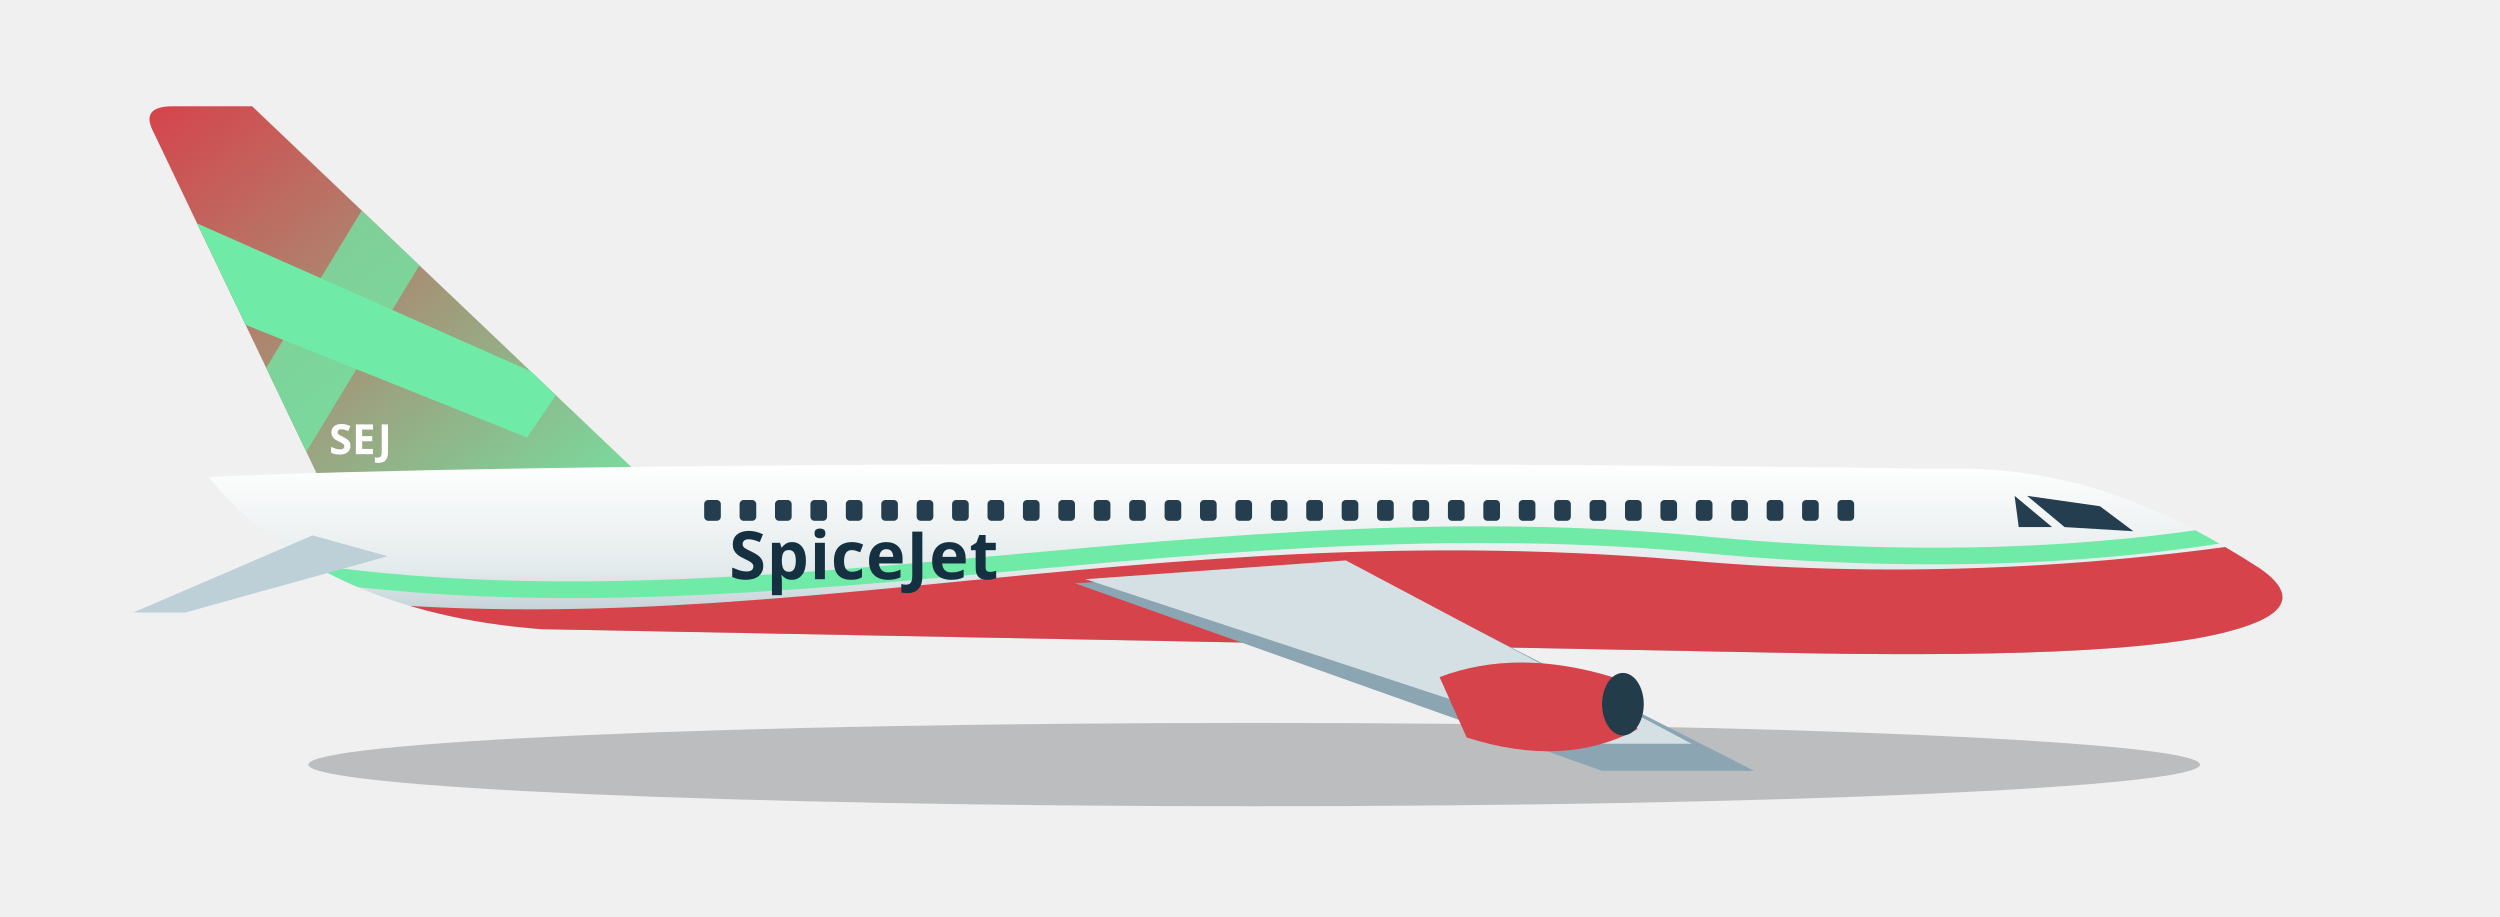
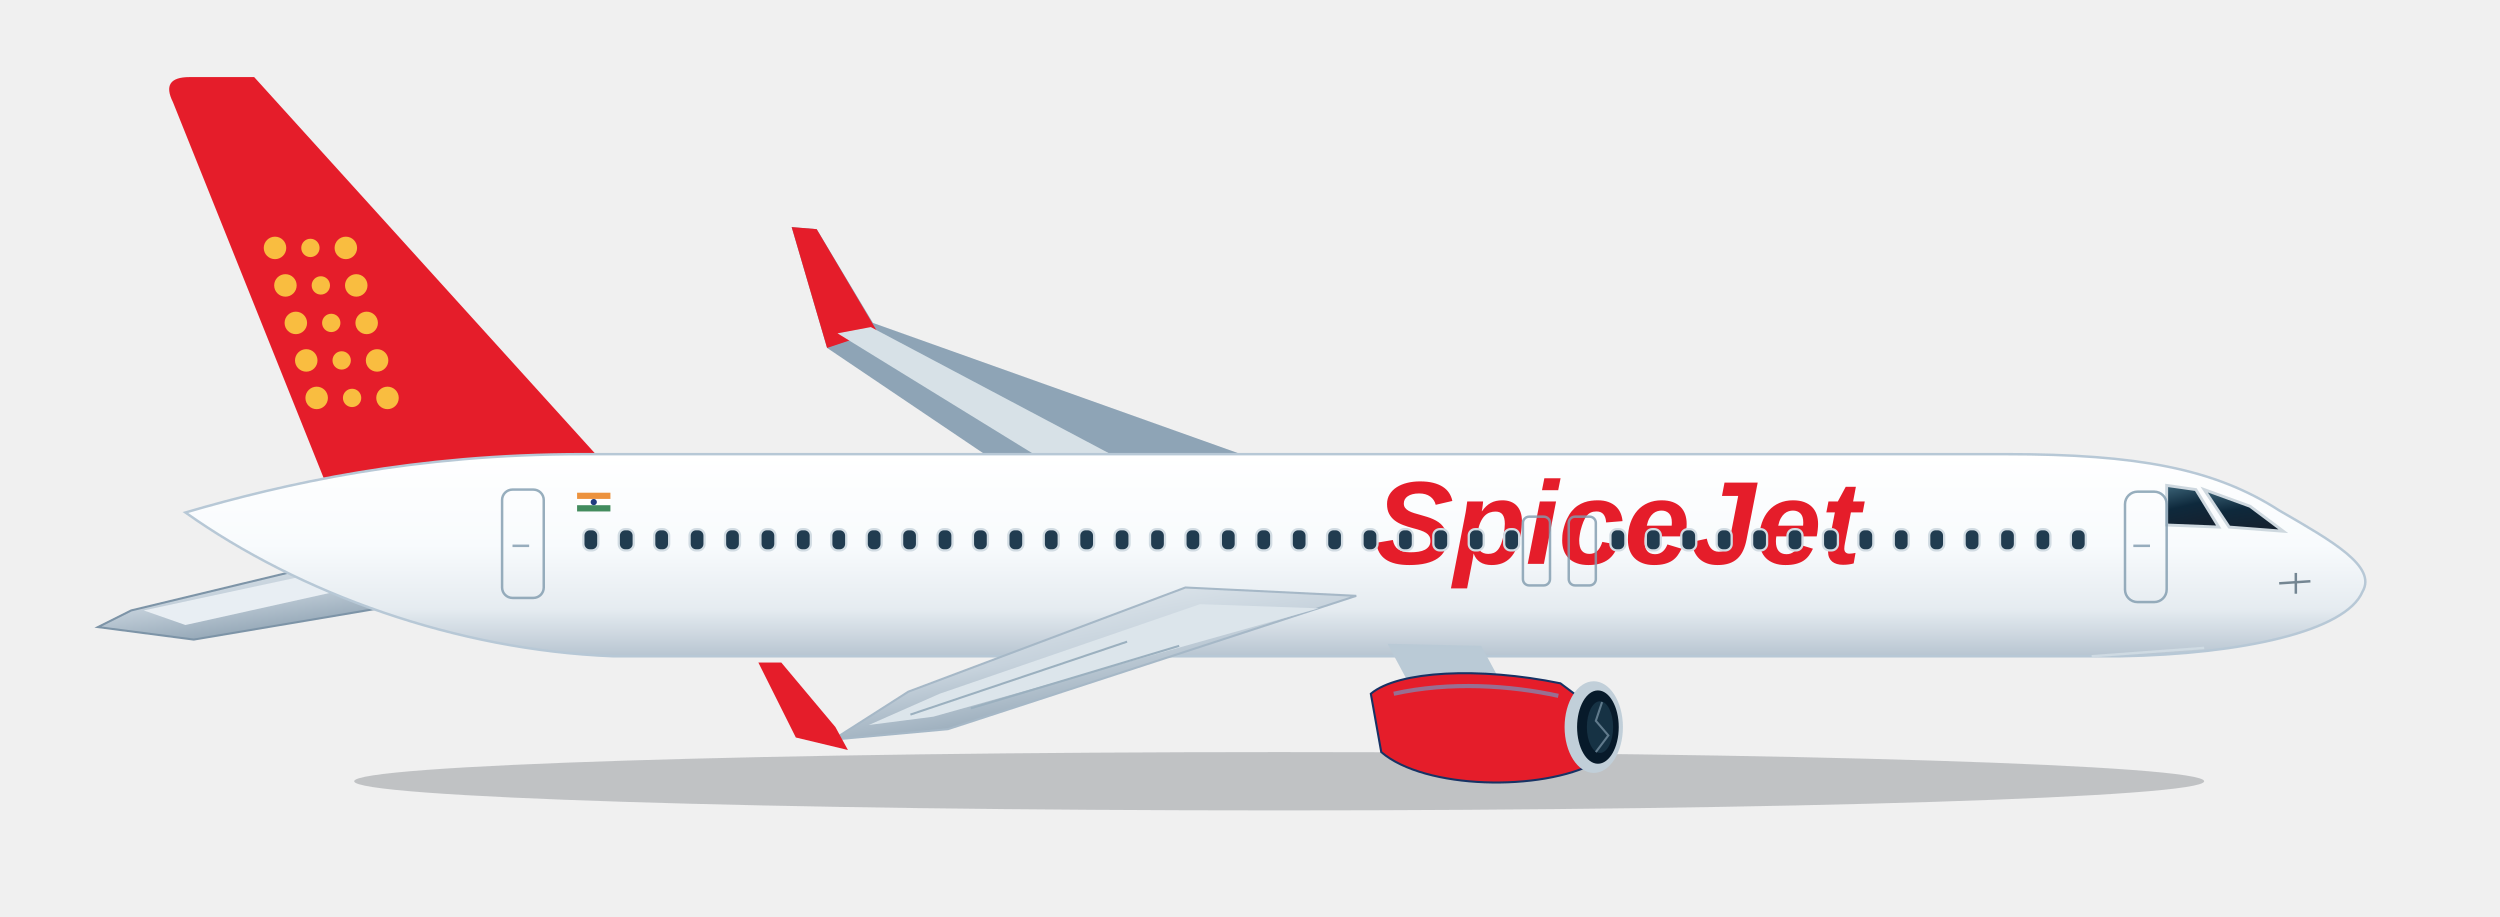
- <svg xmlns="http://www.w3.org/2000/svg" width="1200" height="440" viewBox="0 0 1200 440">
+ <svg xmlns="http://www.w3.org/2000/svg" width="1200" height="440" viewBox="0 0 1200 440" role="img" aria-labelledby="title desc">
  <defs>
-     <linearGradient id="body" x1="0" y1="0" x2="0" y2="1">
-       <stop offset="0" stop-color="#FFFFFF" />
-       <stop offset=".55" stop-color="#E4EBEC" />
-       <stop offset="1" stop-color="#A4B9C3" />
+     <linearGradient id="fuselage" x1="0" y1="0" x2="0" y2="1">
+       <stop stop-color="#FFFFFF" />
+       <stop offset=".45" stop-color="#F8FBFD" />
+       <stop offset=".77" stop-color="#E5EBF0" />
+       <stop offset="1" stop-color="#B7C5D1" />
    </linearGradient>
-     <linearGradient id="tail" x1="0" y1="0" x2="1" y2="1">
-       <stop stop-color="#D6434B" />
-       <stop offset="1" stop-color="#6FEBA7" />
+     <linearGradient id="blue" x1="0" y1="0" x2="0" y2="1">
+       <stop stop-color="#23429C" />
+       <stop offset=".48" stop-color="#15357E" />
+       <stop offset="1" stop-color="#081D56" />
    </linearGradient>
-     <clipPath id="bodyclip">
-       <path d="M100 229 C245 222 647 221 929 225 C991 223 1037 242 1085 273 Q1112 292 1070 303 C1026 315 927 315 838 313 L260 302 Q154 294 100 229 Z" />
+     <linearGradient id="wing" x1="0" y1="0" x2=".6" y2="1">
+       <stop stop-color="#F0F5F8" />
+       <stop offset=".52" stop-color="#C6D2DC" />
+       <stop offset="1" stop-color="#7E94A6" />
+     </linearGradient>
+     <linearGradient id="engine" x1="0" y1="0" x2="0" y2="1">
+       <stop stop-color="#E51D2A" />
+       <stop offset=".25" stop-color="#E51D2A" />
+       <stop offset=".65" stop-color="#E51D2A" />
+       <stop offset="1" stop-color="#E51D2A" />
+     </linearGradient>
+     <linearGradient id="glass" x1="0" y1="0" x2=".3" y2="1">
+       <stop stop-color="#3D6579" />
+       <stop offset=".55" stop-color="#0E293C" />
+       <stop offset="1" stop-color="#142231" />
+     </linearGradient>
+     <clipPath id="bodyClip">
+       <path d="M89 246C137 232 199 218 280 218H963C1026 218 1063 225 1094 245C1120 260 1141 272 1134 284C1126 303 1076 314 1018 315H294C219 312 144 285 89 246Z" />
    </clipPath>
-     <clipPath id="tailclip">
-       <path d="M160 244 L73 62 Q68 51 83 51 L121 51 L326 246 Z" />
+     <clipPath id="tailClip">
+       <path d="M164 251L83 49Q77 37 91 37H122L314 249Z" />
    </clipPath>
+     <g id="indigo-wordmark">
+       <g fill="none" stroke="currentColor" stroke-width="7" stroke-linecap="round" stroke-linejoin="round">
+         <path d="M4 2V54" />
+         <path d="M24 54V32C24 12 53 12 53 32V54" />
+         <path d="M99 2V54M99 36C99 12 66 12 66 36C66 60 99 60 99 36" />
+         <path d="M117 23V54" />
+         <path d="M177 12C165 -4 137 -1 131 22C123 49 146 66 167 52C178 45 182 36 180 29H157" />
+         <ellipse cx="211" cy="36" rx="17" ry="19" />
+       </g>
+       <circle cx="117" cy="5" r="4.1" fill="currentColor" />
+     </g>
  </defs>
-   <ellipse cx="602" cy="367" rx="454" ry="20" fill="#020B12" opacity=".22" />
-   <path d="M160 244 L73 62 Q68 51 83 51 L121 51 L326 246 Z" fill="url(#tail)" />
-   <g clip-path="url(#tailclip)" fill="#6FEBA7">
-     <path d="M58 91 L270 185 L253 210 L68 136 Z" />
-     <path d="M99 224 L201 56 L230 80 L130 245 Z" opacity=".75" />
+   <ellipse cx="614" cy="375" rx="444" ry="14" fill="#020A16" opacity=".20" />
+   <path d="M526 254L397 167L380 109L392 110L419 155L663 242Z" fill="#8EA4B6" />
+   <path d="M397 167L380 109L392 110L421 159Z" fill="#E51D2A" />
+   <path d="M402 160L532 240L586 246L418 157Z" fill="#D7E1E7" />
+   <g clip-path="url(#tailClip)">
+     <path d="M164 251L83 49Q77 37 91 37H122L314 249Z" fill="#E51D2A" />
+     <circle cx="132" cy="119" r="5.4" fill="#F9BD40" />
+     <circle cx="149" cy="119" r="4.4" fill="#F9BD40" />
+     <circle cx="166" cy="119" r="5.4" fill="#F9BD40" />
+     <circle cx="137" cy="137" r="5.4" fill="#F9BD40" />
+     <circle cx="154" cy="137" r="4.4" fill="#F9BD40" />
+     <circle cx="171" cy="137" r="5.4" fill="#F9BD40" />
+     <circle cx="142" cy="155" r="5.4" fill="#F9BD40" />
+     <circle cx="159" cy="155" r="4.4" fill="#F9BD40" />
+     <circle cx="176" cy="155" r="5.4" fill="#F9BD40" />
+     <circle cx="147" cy="173" r="5.4" fill="#F9BD40" />
+     <circle cx="164" cy="173" r="4.4" fill="#F9BD40" />
+     <circle cx="181" cy="173" r="5.4" fill="#F9BD40" />
+     <circle cx="152" cy="191" r="5.4" fill="#F9BD40" />
+     <circle cx="169" cy="191" r="4.4" fill="#F9BD40" />
+     <circle cx="186" cy="191" r="5.4" fill="#F9BD40" />
  </g>
-   <path d="M100 229 C245 222 647 221 929 225 C991 223 1037 242 1085 273 Q1112 292 1070 303 C1026 315 927 315 838 313 L260 302 Q154 294 100 229 Z" fill="url(#body)" />
-   <g clip-path="url(#bodyclip)">
-     <path d="M73 275 C331 327 520 244 810 269 Q968 283 1134 252 L1142 335 L74 335 Z" fill="#D6434B" />
-     <path d="M98 266 C332 316 557 238 813 261 Q985 278 1122 246" fill="none" stroke="#6FEBA7" stroke-width="8" />
+   <path d="M196 261L63 293L47 301L93 307L253 280Z" fill="url(#wing)" stroke="#7D94A7" stroke-width="1" />
+   <path d="M69 293L190 267L224 270L89 300Z" fill="#E8EEF3" />
+   <path d="M89 246C137 232 199 218 280 218H963C1026 218 1063 225 1094 245C1120 260 1141 272 1134 284C1126 303 1076 314 1018 315H294C219 312 144 285 89 246Z" fill="url(#fuselage)" stroke="#B7C8D6" stroke-width="1.2" />
+   <g clip-path="url(#bodyClip)">
+     <svg width="350" height="54" viewBox="0 0 415.527 95.219" x="660" y="229" preserveAspectRatio="xMinYMid meet">
+       <g transform="translate(-0.219 73.469)">
+         <path d="M29.297 0.984 Q22.703 0.984 17.719 -0.188 Q12.750 -1.375 9.297 -3.734 Q5.859 -6.109 3.875 -9.625 Q1.906 -13.141 1.219 -17.828 L15.328 -20.219 Q15.828 -17.578 16.891 -15.625 Q17.969 -13.672 19.766 -12.375 Q21.578 -11.078 24.172 -10.438 Q26.766 -9.813 30.281 -9.813 Q33.984 -9.813 37.078 -10.297 Q40.188 -10.797 42.406 -11.938 Q44.625 -13.094 45.875 -14.938 Q47.125 -16.797 47.125 -19.531 Q47.125 -21.828 46.188 -23.438 Q45.266 -25.047 43.438 -26.219 Q41.609 -27.391 38.891 -28.313 Q36.188 -29.250 32.563 -30.172 Q27.984 -31.391 23.953 -32.906 Q19.922 -34.422 16.922 -36.734 Q13.922 -39.063 12.156 -42.406 Q10.406 -45.750 10.406 -50.641 Q10.406 -55.281 12.594 -58.859 Q14.797 -62.453 18.578 -64.891 Q22.359 -67.328 27.453 -68.578 Q32.563 -69.828 38.375 -69.828 Q44.672 -69.828 49.438 -68.625 Q54.203 -67.438 57.563 -65.266 Q60.938 -63.094 62.938 -60.031 Q64.938 -56.984 65.672 -53.266 L51.609 -50.000 Q50.531 -54.391 46.938 -57.000 Q43.359 -59.625 37.594 -59.625 Q34.375 -59.625 31.953 -58.984 Q29.547 -58.344 27.906 -57.219 Q26.266 -56.109 25.438 -54.547 Q24.609 -52.984 24.609 -51.125 Q24.609 -48.922 25.703 -47.438 Q26.813 -45.953 28.734 -44.875 Q30.672 -43.797 33.344 -42.969 Q36.031 -42.141 39.266 -41.266 Q41.750 -40.578 44.359 -39.766 Q46.969 -38.969 49.406 -37.859 Q51.859 -36.766 54.000 -35.281 Q56.156 -33.797 57.766 -31.719 Q59.375 -29.641 60.297 -26.922 Q61.234 -24.219 61.234 -20.656 Q61.234 -15.531 59.281 -11.516 Q57.328 -7.516 53.375 -4.734 Q49.422 -1.953 43.406 -0.484 Q37.406 0.984 29.297 0.984 ZM102.246 -44.281 Q99.715 -44.281 97.371 -43.469 Q95.027 -42.672 93.074 -40.719 Q91.121 -38.766 89.574 -35.438 Q88.043 -32.125 87.059 -27.047 Q86.668 -24.906 86.449 -23.047 Q86.230 -21.188 86.230 -19.578 Q86.230 -16.844 86.934 -14.766 Q87.652 -12.703 88.934 -11.281 Q90.230 -9.859 92.043 -9.156 Q93.855 -8.453 96.043 -8.453 Q98.543 -8.453 100.559 -9.234 Q102.590 -10.016 104.199 -11.906 Q105.809 -13.813 107.059 -17.063 Q108.309 -20.313 109.184 -25.203 Q109.621 -27.688 109.855 -29.859 Q110.105 -32.031 110.105 -33.891 Q110.105 -39.063 108.230 -41.672 Q106.355 -44.281 102.246 -44.281 ZM90.777 -44.578 Q92.480 -46.969 94.277 -48.703 Q96.090 -50.438 98.184 -51.578 Q100.293 -52.734 102.730 -53.266 Q105.184 -53.813 108.105 -53.813 Q112.059 -53.813 115.137 -52.594 Q118.215 -51.375 120.293 -49.125 Q122.371 -46.875 123.465 -43.672 Q124.559 -40.484 124.559 -36.531 Q124.559 -33.641 124.309 -30.828 Q124.074 -28.031 123.543 -25.203 Q122.168 -18.266 120.012 -13.297 Q117.871 -8.344 114.809 -5.172 Q111.762 -2.000 107.824 -0.500 Q103.902 0.984 99.027 0.984 Q92.918 0.984 89.105 -1.563 Q85.309 -4.109 83.746 -8.688 L83.637 -8.688 Q83.402 -6.641 82.965 -4.203 Q82.527 -1.766 82.074 0.484 L78.168 20.750 L64.496 20.750 L76.371 -40.672 Q76.715 -42.391 76.934 -43.578 Q77.152 -44.781 77.324 -46.016 Q77.496 -47.266 77.715 -48.828 Q77.934 -50.391 78.277 -52.828 L91.699 -52.828 Q91.699 -52.547 91.605 -51.563 Q91.512 -50.594 91.355 -49.344 Q91.215 -48.094 91.012 -46.797 Q90.824 -45.516 90.574 -44.578 L90.777 -44.578 ZM141.549 -62.359 L143.549 -72.469 L157.283 -72.469 L155.268 -62.359 L141.549 -62.359 ZM129.486 0.000 L139.752 -52.828 L153.471 -52.828 L143.158 0.000 L129.486 0.000 ZM181.738 -8.453 Q185.785 -8.453 188.426 -11.016 Q191.066 -13.578 192.629 -18.609 L205.863 -16.156 Q204.691 -12.313 202.660 -9.125 Q200.629 -5.953 197.629 -3.703 Q194.629 -1.469 190.504 -0.234 Q186.379 0.984 180.957 0.984 Q175.301 0.984 171.098 -0.531 Q166.895 -2.047 164.129 -4.797 Q161.379 -7.563 160.004 -11.375 Q158.645 -15.188 158.645 -19.781 Q158.645 -21.734 158.816 -24.016 Q158.988 -26.313 159.520 -28.516 Q160.738 -33.938 162.613 -37.906 Q164.504 -41.891 166.816 -44.703 Q169.145 -47.516 171.832 -49.297 Q174.520 -51.078 177.348 -52.078 Q180.176 -53.078 183.082 -53.438 Q185.988 -53.813 188.770 -53.813 Q193.988 -53.813 197.801 -52.391 Q201.613 -50.984 204.176 -48.563 Q206.738 -46.141 208.082 -42.938 Q209.426 -39.750 209.723 -36.188 L195.848 -35.063 Q195.613 -39.453 193.629 -41.922 Q191.645 -44.391 187.691 -44.391 Q184.957 -44.391 182.926 -43.484 Q180.910 -42.578 179.348 -40.594 Q177.785 -38.625 176.535 -35.516 Q175.301 -32.422 174.176 -28.078 Q173.973 -27.094 173.770 -26.000 Q173.582 -24.906 173.410 -23.797 Q173.238 -22.703 173.145 -21.703 Q173.051 -20.703 173.051 -19.875 Q173.051 -13.969 175.238 -11.203 Q177.441 -8.453 181.738 -8.453 ZM228.666 -23.250 Q228.463 -22.172 228.385 -21.094 Q228.322 -20.016 228.322 -18.891 Q228.322 -13.719 230.588 -10.953 Q232.869 -8.203 237.307 -8.203 Q239.354 -8.203 240.963 -8.828 Q242.572 -9.469 243.838 -10.563 Q245.119 -11.672 246.072 -13.188 Q247.025 -14.703 247.713 -16.453 L259.666 -12.844 Q258.197 -9.719 256.338 -7.156 Q254.494 -4.594 251.807 -2.781 Q249.119 -0.984 245.354 0.000 Q241.604 0.984 236.385 0.984 Q231.010 0.984 226.885 -0.531 Q222.760 -2.047 219.947 -4.828 Q217.135 -7.625 215.697 -11.578 Q214.260 -15.531 214.260 -20.406 Q214.260 -28.422 216.385 -34.625 Q218.510 -40.828 222.291 -45.094 Q226.072 -49.359 231.291 -51.578 Q236.525 -53.813 242.729 -53.813 Q248.197 -53.813 252.197 -52.344 Q256.197 -50.875 258.838 -48.219 Q261.479 -45.563 262.744 -41.875 Q264.010 -38.188 264.010 -33.734 Q264.010 -31.547 263.697 -28.688 Q263.385 -25.828 262.838 -23.250 L228.666 -23.250 ZM251.322 -32.375 Q251.416 -33.156 251.432 -33.781 Q251.463 -34.422 251.463 -35.109 Q251.463 -40.328 249.041 -42.719 Q246.635 -45.125 242.729 -45.125 Q241.072 -45.125 239.213 -44.578 Q237.354 -44.047 235.619 -42.594 Q233.885 -41.156 232.494 -38.688 Q231.104 -36.234 230.275 -32.375 L251.322 -32.375 ZM290.234 0.984 Q285.109 0.984 281.297 -0.391 Q277.484 -1.766 274.797 -4.266 Q272.125 -6.781 270.484 -10.391 Q268.844 -14.016 268.016 -18.500 L281.063 -21.344 Q281.547 -18.953 282.344 -16.922 Q283.156 -14.891 284.344 -13.422 Q285.547 -11.969 287.234 -11.125 Q288.922 -10.297 291.156 -10.297 Q293.609 -10.297 295.219 -11.219 Q296.828 -12.156 297.891 -13.688 Q298.969 -15.234 299.578 -17.250 Q300.203 -19.281 300.641 -21.484 L307.625 -57.516 L293.891 -57.516 L296.047 -68.797 L324.125 -68.797 L314.703 -20.656 Q313.672 -15.328 311.813 -11.297 Q309.969 -7.281 307.031 -4.547 Q304.109 -1.813 299.969 -0.406 Q295.844 0.984 290.234 0.984 ZM339.896 -23.250 Q339.693 -22.172 339.615 -21.094 Q339.553 -20.016 339.553 -18.891 Q339.553 -13.719 341.818 -10.953 Q344.100 -8.203 348.537 -8.203 Q350.584 -8.203 352.193 -8.828 Q353.803 -9.469 355.068 -10.563 Q356.350 -11.672 357.303 -13.188 Q358.256 -14.703 358.943 -16.453 L370.896 -12.844 Q369.428 -9.719 367.568 -7.156 Q365.725 -4.594 363.037 -2.781 Q360.350 -0.984 356.584 0.000 Q352.834 0.984 347.615 0.984 Q342.240 0.984 338.115 -0.531 Q333.990 -2.047 331.178 -4.828 Q328.365 -7.625 326.928 -11.578 Q325.490 -15.531 325.490 -20.406 Q325.490 -28.422 327.615 -34.625 Q329.740 -40.828 333.521 -45.094 Q337.303 -49.359 342.521 -51.578 Q347.756 -53.813 353.959 -53.813 Q359.428 -53.813 363.428 -52.344 Q367.428 -50.875 370.068 -48.219 Q372.709 -45.563 373.975 -41.875 Q375.240 -38.188 375.240 -33.734 Q375.240 -31.547 374.928 -28.688 Q374.615 -25.828 374.068 -23.250 L339.896 -23.250 ZM362.553 -32.375 Q362.646 -33.156 362.662 -33.781 Q362.693 -34.422 362.693 -35.109 Q362.693 -40.328 360.271 -42.719 Q357.865 -45.125 353.959 -45.125 Q352.303 -45.125 350.443 -44.578 Q348.584 -44.047 346.850 -42.594 Q345.115 -41.156 343.725 -38.688 Q342.334 -36.234 341.506 -32.375 L362.553 -32.375 ZM405.371 -0.391 Q403.559 0.141 401.262 0.453 Q398.980 0.781 396.387 0.781 Q393.512 0.781 391.168 0.094 Q388.824 -0.594 387.152 -1.953 Q385.496 -3.328 384.590 -5.391 Q383.699 -7.469 383.699 -10.203 Q383.699 -12.406 383.965 -14.469 Q384.230 -16.547 384.480 -17.875 L389.449 -43.563 L382.230 -43.563 L384.027 -52.828 L391.949 -52.828 L398.637 -65.234 L407.230 -65.234 L404.887 -52.828 L414.746 -52.828 L413.043 -43.563 L403.027 -43.563 L397.949 -17.438 Q397.762 -16.453 397.559 -15.063 Q397.371 -13.672 397.418 -12.703 Q397.512 -10.641 398.652 -9.641 Q399.809 -8.641 401.668 -8.641 Q402.840 -8.641 404.027 -8.813 Q405.230 -8.984 406.934 -9.281 L405.371 -0.391 Z" fill="#E51D2A" />
+       </g>
+     </svg>
  </g>
-   <g fill="#243E50">
-     <rect x="338" y="240" width="8" height="10" rx="2" />
-     <rect x="355" y="240" width="8" height="10" rx="2" />
-     <rect x="372" y="240" width="8" height="10" rx="2" />
-     <rect x="389" y="240" width="8" height="10" rx="2" />
-     <rect x="406" y="240" width="8" height="10" rx="2" />
-     <rect x="423" y="240" width="8" height="10" rx="2" />
-     <rect x="440" y="240" width="8" height="10" rx="2" />
-     <rect x="457" y="240" width="8" height="10" rx="2" />
-     <rect x="474" y="240" width="8" height="10" rx="2" />
-     <rect x="491" y="240" width="8" height="10" rx="2" />
-     <rect x="508" y="240" width="8" height="10" rx="2" />
-     <rect x="525" y="240" width="8" height="10" rx="2" />
-     <rect x="542" y="240" width="8" height="10" rx="2" />
-     <rect x="559" y="240" width="8" height="10" rx="2" />
-     <rect x="576" y="240" width="8" height="10" rx="2" />
-     <rect x="593" y="240" width="8" height="10" rx="2" />
-     <rect x="610" y="240" width="8" height="10" rx="2" />
-     <rect x="627" y="240" width="8" height="10" rx="2" />
-     <rect x="644" y="240" width="8" height="10" rx="2" />
-     <rect x="661" y="240" width="8" height="10" rx="2" />
-     <rect x="678" y="240" width="8" height="10" rx="2" />
-     <rect x="695" y="240" width="8" height="10" rx="2" />
-     <rect x="712" y="240" width="8" height="10" rx="2" />
-     <rect x="729" y="240" width="8" height="10" rx="2" />
-     <rect x="746" y="240" width="8" height="10" rx="2" />
-     <rect x="763" y="240" width="8" height="10" rx="2" />
-     <rect x="780" y="240" width="8" height="10" rx="2" />
-     <rect x="797" y="240" width="8" height="10" rx="2" />
-     <rect x="814" y="240" width="8" height="10" rx="2" />
-     <rect x="831" y="240" width="8" height="10" rx="2" />
-     <rect x="848" y="240" width="8" height="10" rx="2" />
-     <rect x="865" y="240" width="8" height="10" rx="2" />
-     <rect x="882" y="240" width="8" height="10" rx="2" />
-     <path d="M973 238 L1008 243 L1024 255 L991 253 Z" />
-     <path d="M967 238 L985 253 L969 253 Z" />
+   <g fill="#213C50" stroke="#D2DCE3" stroke-width="1.1">
+     <rect x="280" y="254" width="7.2" height="10.2" rx="3.1" />
+     <rect x="297" y="254" width="7.2" height="10.2" rx="3.1" />
+     <rect x="314" y="254" width="7.2" height="10.2" rx="3.1" />
+     <rect x="331" y="254" width="7.2" height="10.2" rx="3.1" />
+     <rect x="348" y="254" width="7.2" height="10.2" rx="3.1" />
+     <rect x="365" y="254" width="7.2" height="10.2" rx="3.1" />
+     <rect x="382" y="254" width="7.2" height="10.2" rx="3.1" />
+     <rect x="399" y="254" width="7.2" height="10.2" rx="3.1" />
+     <rect x="416" y="254" width="7.2" height="10.2" rx="3.1" />
+     <rect x="433" y="254" width="7.2" height="10.2" rx="3.1" />
+     <rect x="450" y="254" width="7.2" height="10.2" rx="3.1" />
+     <rect x="467" y="254" width="7.2" height="10.2" rx="3.1" />
+     <rect x="484" y="254" width="7.2" height="10.2" rx="3.1" />
+     <rect x="501" y="254" width="7.2" height="10.2" rx="3.1" />
+     <rect x="518" y="254" width="7.2" height="10.2" rx="3.1" />
+     <rect x="535" y="254" width="7.2" height="10.2" rx="3.1" />
+     <rect x="552" y="254" width="7.2" height="10.2" rx="3.1" />
+     <rect x="569" y="254" width="7.2" height="10.2" rx="3.1" />
+     <rect x="586" y="254" width="7.2" height="10.2" rx="3.1" />
+     <rect x="603" y="254" width="7.2" height="10.2" rx="3.1" />
+     <rect x="620" y="254" width="7.2" height="10.2" rx="3.1" />
+     <rect x="637" y="254" width="7.2" height="10.2" rx="3.1" />
+     <rect x="654" y="254" width="7.2" height="10.2" rx="3.1" />
+     <rect x="671" y="254" width="7.2" height="10.2" rx="3.1" />
+     <rect x="688" y="254" width="7.2" height="10.2" rx="3.1" />
+     <rect x="705" y="254" width="7.2" height="10.2" rx="3.1" />
+     <rect x="722" y="254" width="7.2" height="10.2" rx="3.1" />
+     <rect x="773" y="254" width="7.2" height="10.2" rx="3.1" />
+     <rect x="790" y="254" width="7.2" height="10.2" rx="3.1" />
+     <rect x="807" y="254" width="7.2" height="10.2" rx="3.1" />
+     <rect x="824" y="254" width="7.2" height="10.2" rx="3.1" />
+     <rect x="841" y="254" width="7.2" height="10.2" rx="3.1" />
+     <rect x="858" y="254" width="7.2" height="10.2" rx="3.1" />
+     <rect x="875" y="254" width="7.2" height="10.2" rx="3.1" />
+     <rect x="892" y="254" width="7.2" height="10.2" rx="3.1" />
+     <rect x="909" y="254" width="7.2" height="10.2" rx="3.1" />
+     <rect x="926" y="254" width="7.2" height="10.2" rx="3.1" />
+     <rect x="943" y="254" width="7.2" height="10.2" rx="3.1" />
+     <rect x="960" y="254" width="7.2" height="10.2" rx="3.1" />
+     <rect x="977" y="254" width="7.2" height="10.2" rx="3.1" />
+     <rect x="994" y="254" width="7.2" height="10.2" rx="3.1" />
  </g>
-   <path d="M516 280 L769 370 L842 370 L647 271 Z" fill="#8BA5B2" />
-   <path d="M521 278 L761 357 L812 357 L646 269 Z" fill="#D4E0E4" />
-   <path d="M691 325 Q728 311 774 325 L786 350 Q751 369 704 354 Z" fill="#D6434B" />
-   <ellipse cx="779" cy="338" rx="10" ry="15" fill="#233C4A" />
-   <path d="M186 267 L89 294 L64 294 L150 257 Z" fill="#BDCFD7" />
-   <text id="airline-name" x="350" y="278" font-family="sans-serif" font-size="32.00" font-weight="bold" letter-spacing="0.4" fill="#153040">SpiceJet</text>
-   <text x="158" y="218" font-family="sans-serif" font-size="20" font-weight="bold" fill="#FFFFFF">SEJ</text>
+   <g fill="url(#glass)" stroke="#CED8DF" stroke-width="1.4">
+     <path d="M1058 235L1080 243L1096 255L1070 253Z" />
+     <path d="M1040 233L1054 235L1065 253L1040 252Z" />
+   </g>
+   <g fill="none" stroke="#819CAF" stroke-width="1.2" opacity=".82">
+     <rect x="1020" y="236" width="20" height="53" rx="6" />
+     <path d="M1024 262H1032" />
+     <rect x="241" y="235" width="20" height="52" rx="5" />
+     <path d="M246 262H254" />
+     <rect x="731" y="248" width="13" height="33" rx="3" />
+     <rect x="753" y="248" width="13" height="33" rx="3" />
+     <path d="M1094 280L1109 279M1102 275V285" stroke="#596E7D" />
+   </g>
+   <g transform="translate(277 238)">
+     <path d="M0 0H16" stroke="#EC923E" stroke-width="3" />
+     <path d="M0 3H16" stroke="#FFFFFF" stroke-width="3" />
+     <path d="M0 6H16" stroke="#438C5E" stroke-width="3" />
+     <circle cx="8" cy="3" r="1.5" fill="#203C7F" />
+   </g>
+   <path d="M569 282L651 286L455 350L400 355L436 332Z" fill="url(#wing)" stroke="#A6B8C7" stroke-width="1" />
+   <path d="M576 290L633 292L448 344L417 348L451 333Z" fill="#DCE5EB" />
+   <path d="M541 308L437 343M566 310L466 340" stroke="#9BB0BF" stroke-width="1" />
+   <path d="M401 349L375 318L364 318L382 354L407 360Z" fill="#E51D2A" />
+   <path d="M666 309L711 310L725 336L680 335Z" fill="#BACAD6" />
+   <path d="M658 333C671 322 710 320 749 328L769 343L766 366C740 380 684 379 663 361Z" fill="url(#engine)" stroke="#173264" stroke-width="1" />
+   <path d="M669 333C696 327 725 329 748 334" stroke="#7891BE" stroke-width="2" fill="none" opacity=".7" />
+   <ellipse cx="765" cy="349" rx="14" ry="22" fill="#C1CFD9" />
+   <ellipse cx="767" cy="349" rx="10" ry="17.6" fill="#071A2A" />
+   <ellipse cx="768" cy="349" rx="6.3" ry="12.4" fill="#163244" />
+   <path d="M769 337L766 346L772 353L766 361" stroke="#607A8C" stroke-width="1" fill="none" />
+   <path d="M1004 315L1058 311" stroke="#D3DEE6" stroke-width="1.2" opacity=".8" />
</svg>
